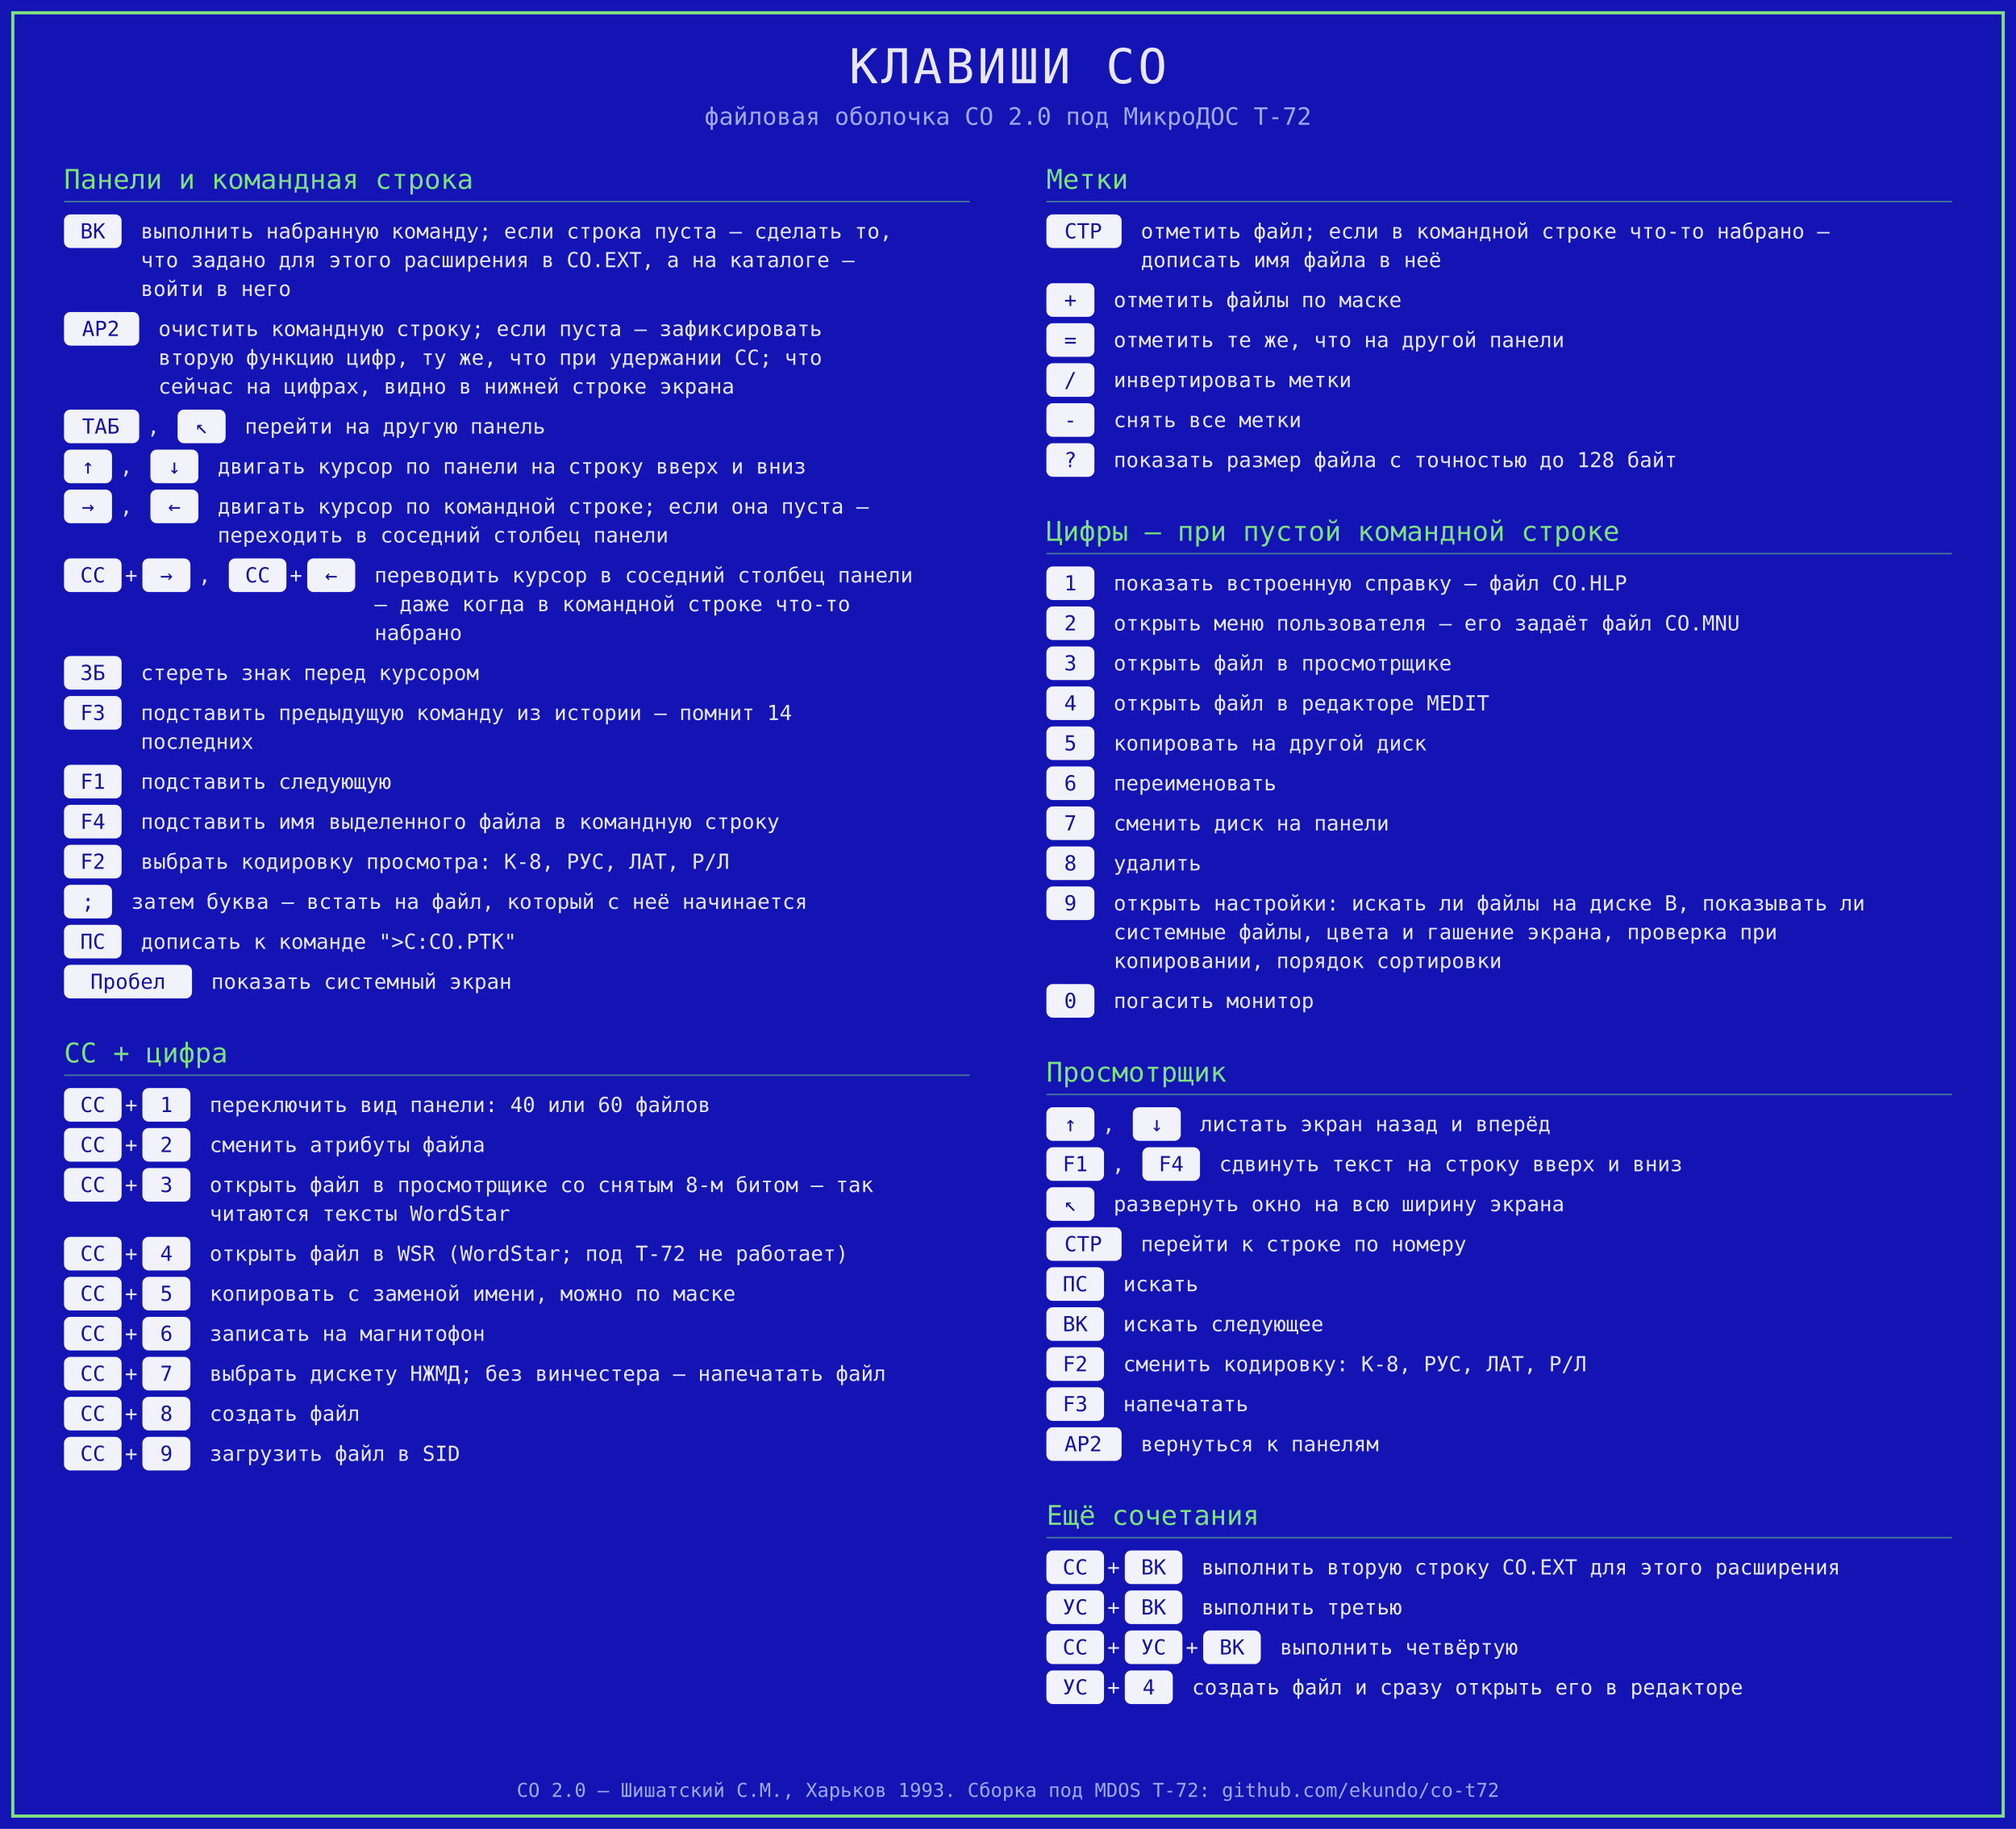
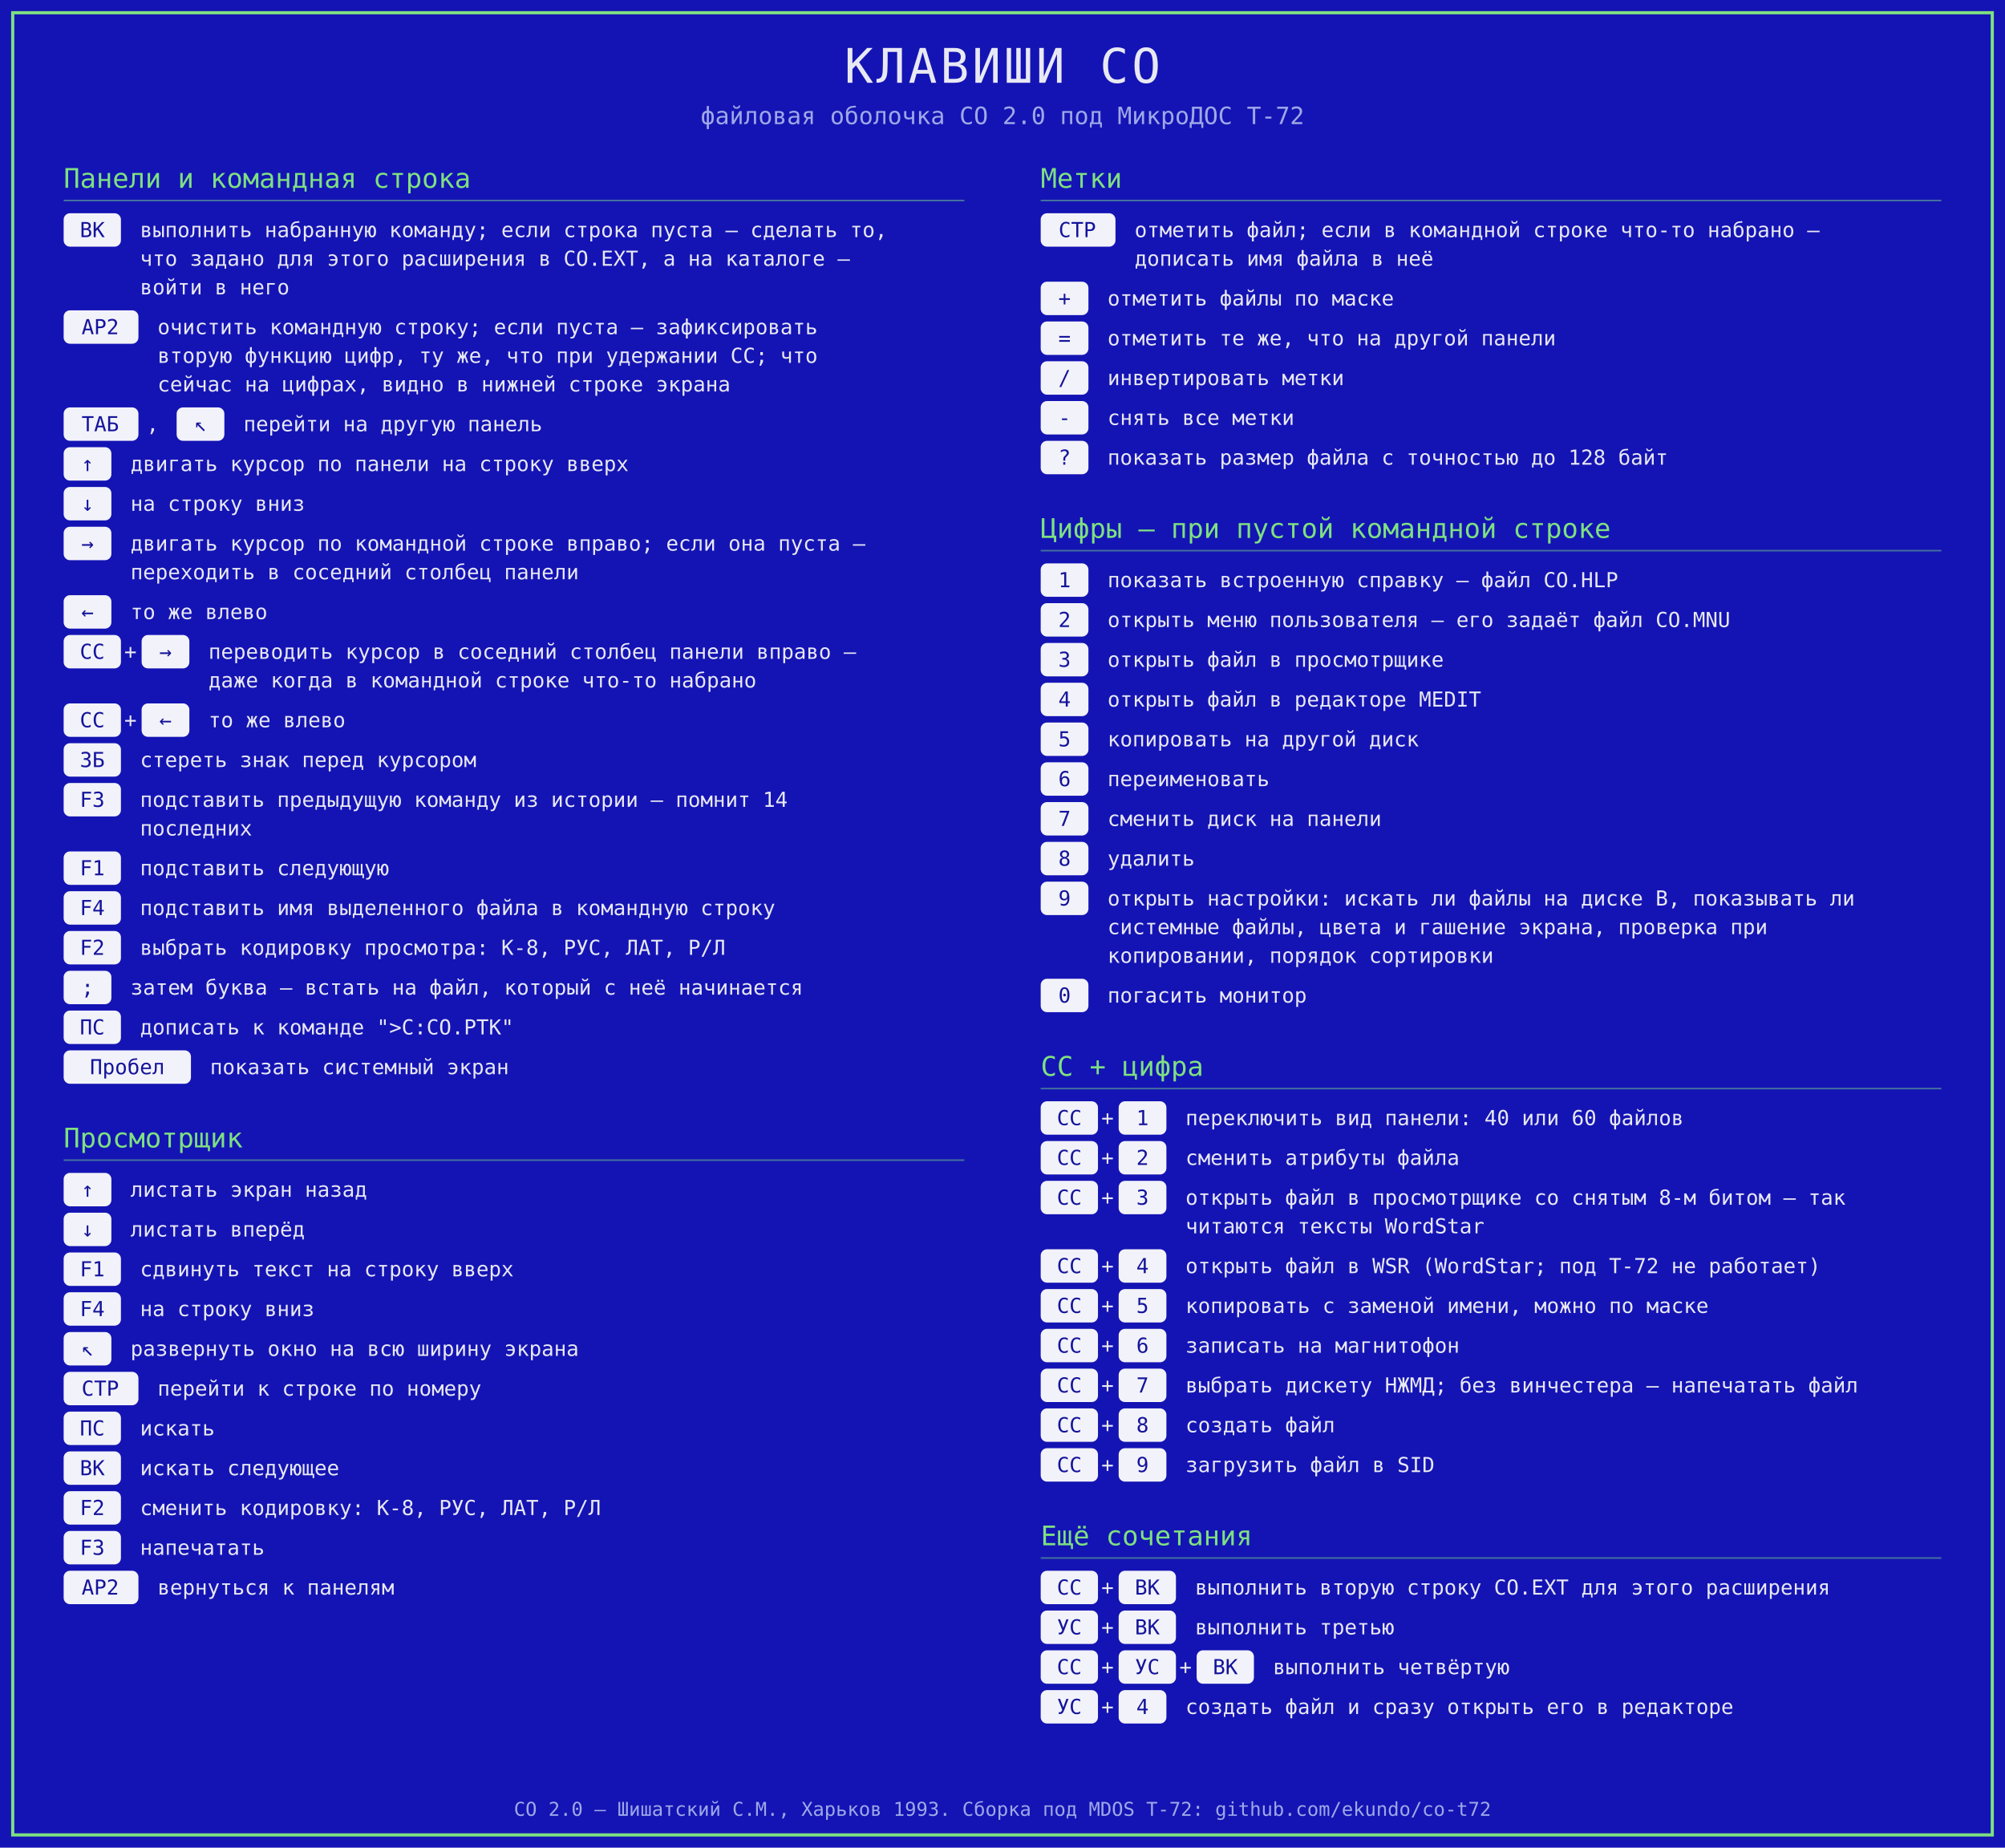
- <svg xmlns="http://www.w3.org/2000/svg" viewBox="0 0 1260 1143" width="1260" height="1143" font-family="Menlo, Consolas, &quot;DejaVu Sans Mono&quot;, monospace">
-   <rect width="1260" height="1143" fill="#1414b4" />
-   <rect x="8" y="8" width="1244" height="1127" fill="none" stroke="#7ee081" stroke-width="2" />
+ <svg xmlns="http://www.w3.org/2000/svg" viewBox="0 0 1260 1161" width="1260" height="1161" font-family="Menlo, Consolas, &quot;DejaVu Sans Mono&quot;, monospace">
+   <rect width="1260" height="1161" fill="#1414b4" />
+   <rect x="8" y="8" width="1244" height="1145" fill="none" stroke="#7ee081" stroke-width="2" />
  <text x="630" y="52" fill="#e8e8f4" font-size="30" text-anchor="middle" letter-spacing="2">КЛАВИШИ CO</text>
  <text x="630" y="78" fill="#9fa8e8" font-size="15" text-anchor="middle">файловая оболочка CO 2.0 под МикроДОС T-72</text>
  <text x="40" y="118" fill="#7ee081" font-size="17">Панели и командная строка</text>
  <line x1="40" y1="126" x2="606" y2="126" stroke="#7ee081" stroke-width="1" opacity="0.45" />
  <rect x="40" y="134" width="36" height="21" rx="4" fill="#f2f2fa" />
  <text x="58" y="149" fill="#14149b" font-size="13" text-anchor="middle">ВК</text>
  <text x="88" y="149" fill="#e8e8f4" font-size="13">выполнить набранную команду; если строка пуста — сделать то,</text>
  <text x="88" y="167" fill="#e8e8f4" font-size="13">что задано для этого расширения в CO.EXT, а на каталоге —</text>
  <text x="88" y="185" fill="#e8e8f4" font-size="13">войти в него</text>
  <rect x="40" y="195" width="47" height="21" rx="4" fill="#f2f2fa" />
  <text x="63" y="210" fill="#14149b" font-size="13" text-anchor="middle">АР2</text>
  <text x="99" y="210" fill="#e8e8f4" font-size="13">очистить командную строку; если пуста — зафиксировать</text>
  <text x="99" y="228" fill="#e8e8f4" font-size="13">вторую функцию цифр, ту же, что при удержании СС; что</text>
  <text x="99" y="246" fill="#e8e8f4" font-size="13">сейчас на цифрах, видно в нижней строке экрана</text>
  <rect x="40" y="256" width="47" height="21" rx="4" fill="#f2f2fa" />
  <text x="63" y="271" fill="#14149b" font-size="13" text-anchor="middle">ТАБ</text>
  <text x="92" y="271" fill="#e8e8f4" font-size="13">,</text>
  <rect x="111" y="256" width="30" height="21" rx="4" fill="#f2f2fa" />
  <text x="126" y="271" fill="#14149b" font-size="13" text-anchor="middle">↖</text>
  <text x="153" y="271" fill="#e8e8f4" font-size="13">перейти на другую панель</text>
  <rect x="40" y="281" width="30" height="21" rx="4" fill="#f2f2fa" />
  <text x="55" y="296" fill="#14149b" font-size="13" text-anchor="middle">↑</text>
-   <text x="75" y="296" fill="#e8e8f4" font-size="13">,</text>
-   <rect x="94" y="281" width="30" height="21" rx="4" fill="#f2f2fa" />
-   <text x="109" y="296" fill="#14149b" font-size="13" text-anchor="middle">↓</text>
-   <text x="136" y="296" fill="#e8e8f4" font-size="13">двигать курсор по панели на строку вверх и вниз</text>
+   <text x="82" y="296" fill="#e8e8f4" font-size="13">двигать курсор по панели на строку вверх</text>
  <rect x="40" y="306" width="30" height="21" rx="4" fill="#f2f2fa" />
-   <text x="55" y="321" fill="#14149b" font-size="13" text-anchor="middle">→</text>
-   <text x="75" y="321" fill="#e8e8f4" font-size="13">,</text>
-   <rect x="94" y="306" width="30" height="21" rx="4" fill="#f2f2fa" />
-   <text x="109" y="321" fill="#14149b" font-size="13" text-anchor="middle">←</text>
-   <text x="136" y="321" fill="#e8e8f4" font-size="13">двигать курсор по командной строке; если она пуста —</text>
-   <text x="136" y="339" fill="#e8e8f4" font-size="13">переходить в соседний столбец панели</text>
-   <rect x="40" y="349" width="36" height="21" rx="4" fill="#f2f2fa" />
-   <text x="58" y="364" fill="#14149b" font-size="13" text-anchor="middle">СС</text>
-   <text x="82" y="364" fill="#e8e8f4" font-size="13" text-anchor="middle">+</text>
-   <rect x="89" y="349" width="30" height="21" rx="4" fill="#f2f2fa" />
-   <text x="104" y="364" fill="#14149b" font-size="13" text-anchor="middle">→</text>
-   <text x="124" y="364" fill="#e8e8f4" font-size="13">,</text>
-   <rect x="143" y="349" width="36" height="21" rx="4" fill="#f2f2fa" />
-   <text x="161" y="364" fill="#14149b" font-size="13" text-anchor="middle">СС</text>
-   <text x="185" y="364" fill="#e8e8f4" font-size="13" text-anchor="middle">+</text>
-   <rect x="192" y="349" width="30" height="21" rx="4" fill="#f2f2fa" />
-   <text x="207" y="364" fill="#14149b" font-size="13" text-anchor="middle">←</text>
-   <text x="234" y="364" fill="#e8e8f4" font-size="13">переводить курсор в соседний столбец панели</text>
-   <text x="234" y="382" fill="#e8e8f4" font-size="13">— даже когда в командной строке что-то</text>
-   <text x="234" y="400" fill="#e8e8f4" font-size="13">набрано</text>
-   <rect x="40" y="410" width="36" height="21" rx="4" fill="#f2f2fa" />
-   <text x="58" y="425" fill="#14149b" font-size="13" text-anchor="middle">ЗБ</text>
-   <text x="88" y="425" fill="#e8e8f4" font-size="13">стереть знак перед курсором</text>
-   <rect x="40" y="435" width="36" height="21" rx="4" fill="#f2f2fa" />
-   <text x="58" y="450" fill="#14149b" font-size="13" text-anchor="middle">F3</text>
-   <text x="88" y="450" fill="#e8e8f4" font-size="13">подставить предыдущую команду из истории — помнит 14</text>
-   <text x="88" y="468" fill="#e8e8f4" font-size="13">последних</text>
-   <rect x="40" y="478" width="36" height="21" rx="4" fill="#f2f2fa" />
-   <text x="58" y="493" fill="#14149b" font-size="13" text-anchor="middle">F1</text>
-   <text x="88" y="493" fill="#e8e8f4" font-size="13">подставить следующую</text>
-   <rect x="40" y="503" width="36" height="21" rx="4" fill="#f2f2fa" />
-   <text x="58" y="518" fill="#14149b" font-size="13" text-anchor="middle">F4</text>
-   <text x="88" y="518" fill="#e8e8f4" font-size="13">подставить имя выделенного файла в командную строку</text>
-   <rect x="40" y="528" width="36" height="21" rx="4" fill="#f2f2fa" />
-   <text x="58" y="543" fill="#14149b" font-size="13" text-anchor="middle">F2</text>
-   <text x="88" y="543" fill="#e8e8f4" font-size="13">выбрать кодировку просмотра: К-8, РУС, ЛАТ, Р/Л</text>
-   <rect x="40" y="553" width="30" height="21" rx="4" fill="#f2f2fa" />
-   <text x="55" y="568" fill="#14149b" font-size="13" text-anchor="middle">;</text>
-   <text x="82" y="568" fill="#e8e8f4" font-size="13">затем буква — встать на файл, который с неё начинается</text>
-   <rect x="40" y="578" width="36" height="21" rx="4" fill="#f2f2fa" />
-   <text x="58" y="593" fill="#14149b" font-size="13" text-anchor="middle">ПС</text>
-   <text x="88" y="593" fill="#e8e8f4" font-size="13">дописать к команде "&gt;C:CO.PTK"</text>
-   <rect x="40" y="603" width="80" height="21" rx="4" fill="#f2f2fa" />
-   <text x="80" y="618" fill="#14149b" font-size="13" text-anchor="middle">Пробел</text>
-   <text x="132" y="618" fill="#e8e8f4" font-size="13">показать системный экран</text>
-   <text x="40" y="664" fill="#7ee081" font-size="17">СС + цифра</text>
-   <line x1="40" y1="672" x2="606" y2="672" stroke="#7ee081" stroke-width="1" opacity="0.45" />
-   <rect x="40" y="680" width="36" height="21" rx="4" fill="#f2f2fa" />
-   <text x="58" y="695" fill="#14149b" font-size="13" text-anchor="middle">СС</text>
-   <text x="82" y="695" fill="#e8e8f4" font-size="13" text-anchor="middle">+</text>
-   <rect x="89" y="680" width="30" height="21" rx="4" fill="#f2f2fa" />
-   <text x="104" y="695" fill="#14149b" font-size="13" text-anchor="middle">1</text>
-   <text x="131" y="695" fill="#e8e8f4" font-size="13">переключить вид панели: 40 или 60 файлов</text>
-   <rect x="40" y="705" width="36" height="21" rx="4" fill="#f2f2fa" />
-   <text x="58" y="720" fill="#14149b" font-size="13" text-anchor="middle">СС</text>
-   <text x="82" y="720" fill="#e8e8f4" font-size="13" text-anchor="middle">+</text>
-   <rect x="89" y="705" width="30" height="21" rx="4" fill="#f2f2fa" />
-   <text x="104" y="720" fill="#14149b" font-size="13" text-anchor="middle">2</text>
-   <text x="131" y="720" fill="#e8e8f4" font-size="13">сменить атрибуты файла</text>
-   <rect x="40" y="730" width="36" height="21" rx="4" fill="#f2f2fa" />
-   <text x="58" y="745" fill="#14149b" font-size="13" text-anchor="middle">СС</text>
-   <text x="82" y="745" fill="#e8e8f4" font-size="13" text-anchor="middle">+</text>
-   <rect x="89" y="730" width="30" height="21" rx="4" fill="#f2f2fa" />
-   <text x="104" y="745" fill="#14149b" font-size="13" text-anchor="middle">3</text>
-   <text x="131" y="745" fill="#e8e8f4" font-size="13">открыть файл в просмотрщике со снятым 8-м битом — так</text>
-   <text x="131" y="763" fill="#e8e8f4" font-size="13">читаются тексты WordStar</text>
-   <rect x="40" y="773" width="36" height="21" rx="4" fill="#f2f2fa" />
-   <text x="58" y="788" fill="#14149b" font-size="13" text-anchor="middle">СС</text>
-   <text x="82" y="788" fill="#e8e8f4" font-size="13" text-anchor="middle">+</text>
-   <rect x="89" y="773" width="30" height="21" rx="4" fill="#f2f2fa" />
-   <text x="104" y="788" fill="#14149b" font-size="13" text-anchor="middle">4</text>
-   <text x="131" y="788" fill="#e8e8f4" font-size="13">открыть файл в WSR (WordStar; под T-72 не работает)</text>
-   <rect x="40" y="798" width="36" height="21" rx="4" fill="#f2f2fa" />
-   <text x="58" y="813" fill="#14149b" font-size="13" text-anchor="middle">СС</text>
-   <text x="82" y="813" fill="#e8e8f4" font-size="13" text-anchor="middle">+</text>
-   <rect x="89" y="798" width="30" height="21" rx="4" fill="#f2f2fa" />
-   <text x="104" y="813" fill="#14149b" font-size="13" text-anchor="middle">5</text>
-   <text x="131" y="813" fill="#e8e8f4" font-size="13">копировать с заменой имени, можно по маске</text>
-   <rect x="40" y="823" width="36" height="21" rx="4" fill="#f2f2fa" />
-   <text x="58" y="838" fill="#14149b" font-size="13" text-anchor="middle">СС</text>
-   <text x="82" y="838" fill="#e8e8f4" font-size="13" text-anchor="middle">+</text>
-   <rect x="89" y="823" width="30" height="21" rx="4" fill="#f2f2fa" />
-   <text x="104" y="838" fill="#14149b" font-size="13" text-anchor="middle">6</text>
-   <text x="131" y="838" fill="#e8e8f4" font-size="13">записать на магнитофон</text>
-   <rect x="40" y="848" width="36" height="21" rx="4" fill="#f2f2fa" />
-   <text x="58" y="863" fill="#14149b" font-size="13" text-anchor="middle">СС</text>
-   <text x="82" y="863" fill="#e8e8f4" font-size="13" text-anchor="middle">+</text>
-   <rect x="89" y="848" width="30" height="21" rx="4" fill="#f2f2fa" />
-   <text x="104" y="863" fill="#14149b" font-size="13" text-anchor="middle">7</text>
-   <text x="131" y="863" fill="#e8e8f4" font-size="13">выбрать дискету НЖМД; без винчестера — напечатать файл</text>
-   <rect x="40" y="873" width="36" height="21" rx="4" fill="#f2f2fa" />
-   <text x="58" y="888" fill="#14149b" font-size="13" text-anchor="middle">СС</text>
-   <text x="82" y="888" fill="#e8e8f4" font-size="13" text-anchor="middle">+</text>
-   <rect x="89" y="873" width="30" height="21" rx="4" fill="#f2f2fa" />
-   <text x="104" y="888" fill="#14149b" font-size="13" text-anchor="middle">8</text>
-   <text x="131" y="888" fill="#e8e8f4" font-size="13">создать файл</text>
-   <rect x="40" y="898" width="36" height="21" rx="4" fill="#f2f2fa" />
-   <text x="58" y="913" fill="#14149b" font-size="13" text-anchor="middle">СС</text>
-   <text x="82" y="913" fill="#e8e8f4" font-size="13" text-anchor="middle">+</text>
-   <rect x="89" y="898" width="30" height="21" rx="4" fill="#f2f2fa" />
-   <text x="104" y="913" fill="#14149b" font-size="13" text-anchor="middle">9</text>
-   <text x="131" y="913" fill="#e8e8f4" font-size="13">загрузить файл в SID</text>
+   <text x="55" y="321" fill="#14149b" font-size="13" text-anchor="middle">↓</text>
+   <text x="82" y="321" fill="#e8e8f4" font-size="13">на строку вниз</text>
+   <rect x="40" y="331" width="30" height="21" rx="4" fill="#f2f2fa" />
+   <text x="55" y="346" fill="#14149b" font-size="13" text-anchor="middle">→</text>
+   <text x="82" y="346" fill="#e8e8f4" font-size="13">двигать курсор по командной строке вправо; если она пуста —</text>
+   <text x="82" y="364" fill="#e8e8f4" font-size="13">переходить в соседний столбец панели</text>
+   <rect x="40" y="374" width="30" height="21" rx="4" fill="#f2f2fa" />
+   <text x="55" y="389" fill="#14149b" font-size="13" text-anchor="middle">←</text>
+   <text x="82" y="389" fill="#e8e8f4" font-size="13">то же влево</text>
+   <rect x="40" y="399" width="36" height="21" rx="4" fill="#f2f2fa" />
+   <text x="58" y="414" fill="#14149b" font-size="13" text-anchor="middle">СС</text>
+   <text x="82" y="414" fill="#e8e8f4" font-size="13" text-anchor="middle">+</text>
+   <rect x="89" y="399" width="30" height="21" rx="4" fill="#f2f2fa" />
+   <text x="104" y="414" fill="#14149b" font-size="13" text-anchor="middle">→</text>
+   <text x="131" y="414" fill="#e8e8f4" font-size="13">переводить курсор в соседний столбец панели вправо —</text>
+   <text x="131" y="432" fill="#e8e8f4" font-size="13">даже когда в командной строке что-то набрано</text>
+   <rect x="40" y="442" width="36" height="21" rx="4" fill="#f2f2fa" />
+   <text x="58" y="457" fill="#14149b" font-size="13" text-anchor="middle">СС</text>
+   <text x="82" y="457" fill="#e8e8f4" font-size="13" text-anchor="middle">+</text>
+   <rect x="89" y="442" width="30" height="21" rx="4" fill="#f2f2fa" />
+   <text x="104" y="457" fill="#14149b" font-size="13" text-anchor="middle">←</text>
+   <text x="131" y="457" fill="#e8e8f4" font-size="13">то же влево</text>
+   <rect x="40" y="467" width="36" height="21" rx="4" fill="#f2f2fa" />
+   <text x="58" y="482" fill="#14149b" font-size="13" text-anchor="middle">ЗБ</text>
+   <text x="88" y="482" fill="#e8e8f4" font-size="13">стереть знак перед курсором</text>
+   <rect x="40" y="492" width="36" height="21" rx="4" fill="#f2f2fa" />
+   <text x="58" y="507" fill="#14149b" font-size="13" text-anchor="middle">F3</text>
+   <text x="88" y="507" fill="#e8e8f4" font-size="13">подставить предыдущую команду из истории — помнит 14</text>
+   <text x="88" y="525" fill="#e8e8f4" font-size="13">последних</text>
+   <rect x="40" y="535" width="36" height="21" rx="4" fill="#f2f2fa" />
+   <text x="58" y="550" fill="#14149b" font-size="13" text-anchor="middle">F1</text>
+   <text x="88" y="550" fill="#e8e8f4" font-size="13">подставить следующую</text>
+   <rect x="40" y="560" width="36" height="21" rx="4" fill="#f2f2fa" />
+   <text x="58" y="575" fill="#14149b" font-size="13" text-anchor="middle">F4</text>
+   <text x="88" y="575" fill="#e8e8f4" font-size="13">подставить имя выделенного файла в командную строку</text>
+   <rect x="40" y="585" width="36" height="21" rx="4" fill="#f2f2fa" />
+   <text x="58" y="600" fill="#14149b" font-size="13" text-anchor="middle">F2</text>
+   <text x="88" y="600" fill="#e8e8f4" font-size="13">выбрать кодировку просмотра: К-8, РУС, ЛАТ, Р/Л</text>
+   <rect x="40" y="610" width="30" height="21" rx="4" fill="#f2f2fa" />
+   <text x="55" y="625" fill="#14149b" font-size="13" text-anchor="middle">;</text>
+   <text x="82" y="625" fill="#e8e8f4" font-size="13">затем буква — встать на файл, который с неё начинается</text>
+   <rect x="40" y="635" width="36" height="21" rx="4" fill="#f2f2fa" />
+   <text x="58" y="650" fill="#14149b" font-size="13" text-anchor="middle">ПС</text>
+   <text x="88" y="650" fill="#e8e8f4" font-size="13">дописать к команде "&gt;C:CO.PTK"</text>
+   <rect x="40" y="660" width="80" height="21" rx="4" fill="#f2f2fa" />
+   <text x="80" y="675" fill="#14149b" font-size="13" text-anchor="middle">Пробел</text>
+   <text x="132" y="675" fill="#e8e8f4" font-size="13">показать системный экран</text>
+   <text x="40" y="721" fill="#7ee081" font-size="17">Просмотрщик</text>
+   <line x1="40" y1="729" x2="606" y2="729" stroke="#7ee081" stroke-width="1" opacity="0.45" />
+   <rect x="40" y="737" width="30" height="21" rx="4" fill="#f2f2fa" />
+   <text x="55" y="752" fill="#14149b" font-size="13" text-anchor="middle">↑</text>
+   <text x="82" y="752" fill="#e8e8f4" font-size="13">листать экран назад</text>
+   <rect x="40" y="762" width="30" height="21" rx="4" fill="#f2f2fa" />
+   <text x="55" y="777" fill="#14149b" font-size="13" text-anchor="middle">↓</text>
+   <text x="82" y="777" fill="#e8e8f4" font-size="13">листать вперёд</text>
+   <rect x="40" y="787" width="36" height="21" rx="4" fill="#f2f2fa" />
+   <text x="58" y="802" fill="#14149b" font-size="13" text-anchor="middle">F1</text>
+   <text x="88" y="802" fill="#e8e8f4" font-size="13">сдвинуть текст на строку вверх</text>
+   <rect x="40" y="812" width="36" height="21" rx="4" fill="#f2f2fa" />
+   <text x="58" y="827" fill="#14149b" font-size="13" text-anchor="middle">F4</text>
+   <text x="88" y="827" fill="#e8e8f4" font-size="13">на строку вниз</text>
+   <rect x="40" y="837" width="30" height="21" rx="4" fill="#f2f2fa" />
+   <text x="55" y="852" fill="#14149b" font-size="13" text-anchor="middle">↖</text>
+   <text x="82" y="852" fill="#e8e8f4" font-size="13">развернуть окно на всю ширину экрана</text>
+   <rect x="40" y="862" width="47" height="21" rx="4" fill="#f2f2fa" />
+   <text x="63" y="877" fill="#14149b" font-size="13" text-anchor="middle">СТР</text>
+   <text x="99" y="877" fill="#e8e8f4" font-size="13">перейти к строке по номеру</text>
+   <rect x="40" y="887" width="36" height="21" rx="4" fill="#f2f2fa" />
+   <text x="58" y="902" fill="#14149b" font-size="13" text-anchor="middle">ПС</text>
+   <text x="88" y="902" fill="#e8e8f4" font-size="13">искать</text>
+   <rect x="40" y="912" width="36" height="21" rx="4" fill="#f2f2fa" />
+   <text x="58" y="927" fill="#14149b" font-size="13" text-anchor="middle">ВК</text>
+   <text x="88" y="927" fill="#e8e8f4" font-size="13">искать следующее</text>
+   <rect x="40" y="937" width="36" height="21" rx="4" fill="#f2f2fa" />
+   <text x="58" y="952" fill="#14149b" font-size="13" text-anchor="middle">F2</text>
+   <text x="88" y="952" fill="#e8e8f4" font-size="13">сменить кодировку: К-8, РУС, ЛАТ, Р/Л</text>
+   <rect x="40" y="962" width="36" height="21" rx="4" fill="#f2f2fa" />
+   <text x="58" y="977" fill="#14149b" font-size="13" text-anchor="middle">F3</text>
+   <text x="88" y="977" fill="#e8e8f4" font-size="13">напечатать</text>
+   <rect x="40" y="987" width="47" height="21" rx="4" fill="#f2f2fa" />
+   <text x="63" y="1002" fill="#14149b" font-size="13" text-anchor="middle">АР2</text>
+   <text x="99" y="1002" fill="#e8e8f4" font-size="13">вернуться к панелям</text>
  <text x="654" y="118" fill="#7ee081" font-size="17">Метки</text>
  <line x1="654" y1="126" x2="1220" y2="126" stroke="#7ee081" stroke-width="1" opacity="0.45" />
  <rect x="654" y="134" width="47" height="21" rx="4" fill="#f2f2fa" />
  <text x="677" y="149" fill="#14149b" font-size="13" text-anchor="middle">СТР</text>
  <text x="713" y="149" fill="#e8e8f4" font-size="13">отметить файл; если в командной строке что-то набрано —</text>
  <text x="713" y="167" fill="#e8e8f4" font-size="13">дописать имя файла в неё</text>
  <rect x="654" y="177" width="30" height="21" rx="4" fill="#f2f2fa" />
  <text x="669" y="192" fill="#14149b" font-size="13" text-anchor="middle">+</text>
  <text x="696" y="192" fill="#e8e8f4" font-size="13">отметить файлы по маске</text>
  <rect x="654" y="202" width="30" height="21" rx="4" fill="#f2f2fa" />
  <text x="669" y="217" fill="#14149b" font-size="13" text-anchor="middle">=</text>
  <text x="696" y="217" fill="#e8e8f4" font-size="13">отметить те же, что на другой панели</text>
  <rect x="654" y="227" width="30" height="21" rx="4" fill="#f2f2fa" />
  <text x="669" y="242" fill="#14149b" font-size="13" text-anchor="middle">/</text>
  <text x="696" y="242" fill="#e8e8f4" font-size="13">инвертировать метки</text>
  <rect x="654" y="252" width="30" height="21" rx="4" fill="#f2f2fa" />
  <text x="669" y="267" fill="#14149b" font-size="13" text-anchor="middle">-</text>
  <text x="696" y="267" fill="#e8e8f4" font-size="13">снять все метки</text>
  <rect x="654" y="277" width="30" height="21" rx="4" fill="#f2f2fa" />
  <text x="669" y="292" fill="#14149b" font-size="13" text-anchor="middle">?</text>
  <text x="696" y="292" fill="#e8e8f4" font-size="13">показать размер файла с точностью до 128 байт</text>
  <text x="654" y="338" fill="#7ee081" font-size="17">Цифры — при пустой командной строке</text>
  <line x1="654" y1="346" x2="1220" y2="346" stroke="#7ee081" stroke-width="1" opacity="0.45" />
  <rect x="654" y="354" width="30" height="21" rx="4" fill="#f2f2fa" />
  <text x="669" y="369" fill="#14149b" font-size="13" text-anchor="middle">1</text>
  <text x="696" y="369" fill="#e8e8f4" font-size="13">показать встроенную справку — файл CO.HLP</text>
  <rect x="654" y="379" width="30" height="21" rx="4" fill="#f2f2fa" />
  <text x="669" y="394" fill="#14149b" font-size="13" text-anchor="middle">2</text>
  <text x="696" y="394" fill="#e8e8f4" font-size="13">открыть меню пользователя — его задаёт файл CO.MNU</text>
  <rect x="654" y="404" width="30" height="21" rx="4" fill="#f2f2fa" />
  <text x="669" y="419" fill="#14149b" font-size="13" text-anchor="middle">3</text>
  <text x="696" y="419" fill="#e8e8f4" font-size="13">открыть файл в просмотрщике</text>
  <rect x="654" y="429" width="30" height="21" rx="4" fill="#f2f2fa" />
  <text x="669" y="444" fill="#14149b" font-size="13" text-anchor="middle">4</text>
  <text x="696" y="444" fill="#e8e8f4" font-size="13">открыть файл в редакторе MEDIT</text>
  <rect x="654" y="454" width="30" height="21" rx="4" fill="#f2f2fa" />
  <text x="669" y="469" fill="#14149b" font-size="13" text-anchor="middle">5</text>
  <text x="696" y="469" fill="#e8e8f4" font-size="13">копировать на другой диск</text>
  <rect x="654" y="479" width="30" height="21" rx="4" fill="#f2f2fa" />
  <text x="669" y="494" fill="#14149b" font-size="13" text-anchor="middle">6</text>
  <text x="696" y="494" fill="#e8e8f4" font-size="13">переименовать</text>
  <rect x="654" y="504" width="30" height="21" rx="4" fill="#f2f2fa" />
  <text x="669" y="519" fill="#14149b" font-size="13" text-anchor="middle">7</text>
  <text x="696" y="519" fill="#e8e8f4" font-size="13">сменить диск на панели</text>
  <rect x="654" y="529" width="30" height="21" rx="4" fill="#f2f2fa" />
  <text x="669" y="544" fill="#14149b" font-size="13" text-anchor="middle">8</text>
  <text x="696" y="544" fill="#e8e8f4" font-size="13">удалить</text>
  <rect x="654" y="554" width="30" height="21" rx="4" fill="#f2f2fa" />
  <text x="669" y="569" fill="#14149b" font-size="13" text-anchor="middle">9</text>
  <text x="696" y="569" fill="#e8e8f4" font-size="13">открыть настройки: искать ли файлы на диске B, показывать ли</text>
  <text x="696" y="587" fill="#e8e8f4" font-size="13">системные файлы, цвета и гашение экрана, проверка при</text>
  <text x="696" y="605" fill="#e8e8f4" font-size="13">копировании, порядок сортировки</text>
  <rect x="654" y="615" width="30" height="21" rx="4" fill="#f2f2fa" />
  <text x="669" y="630" fill="#14149b" font-size="13" text-anchor="middle">0</text>
  <text x="696" y="630" fill="#e8e8f4" font-size="13">погасить монитор</text>
-   <text x="654" y="676" fill="#7ee081" font-size="17">Просмотрщик</text>
+   <text x="654" y="676" fill="#7ee081" font-size="17">СС + цифра</text>
  <line x1="654" y1="684" x2="1220" y2="684" stroke="#7ee081" stroke-width="1" opacity="0.45" />
-   <rect x="654" y="692" width="30" height="21" rx="4" fill="#f2f2fa" />
-   <text x="669" y="707" fill="#14149b" font-size="13" text-anchor="middle">↑</text>
-   <text x="689" y="707" fill="#e8e8f4" font-size="13">,</text>
-   <rect x="708" y="692" width="30" height="21" rx="4" fill="#f2f2fa" />
-   <text x="723" y="707" fill="#14149b" font-size="13" text-anchor="middle">↓</text>
-   <text x="750" y="707" fill="#e8e8f4" font-size="13">листать экран назад и вперёд</text>
+   <rect x="654" y="692" width="36" height="21" rx="4" fill="#f2f2fa" />
+   <text x="672" y="707" fill="#14149b" font-size="13" text-anchor="middle">СС</text>
+   <text x="696" y="707" fill="#e8e8f4" font-size="13" text-anchor="middle">+</text>
+   <rect x="703" y="692" width="30" height="21" rx="4" fill="#f2f2fa" />
+   <text x="718" y="707" fill="#14149b" font-size="13" text-anchor="middle">1</text>
+   <text x="745" y="707" fill="#e8e8f4" font-size="13">переключить вид панели: 40 или 60 файлов</text>
  <rect x="654" y="717" width="36" height="21" rx="4" fill="#f2f2fa" />
-   <text x="672" y="732" fill="#14149b" font-size="13" text-anchor="middle">F1</text>
-   <text x="695" y="732" fill="#e8e8f4" font-size="13">,</text>
-   <rect x="714" y="717" width="36" height="21" rx="4" fill="#f2f2fa" />
-   <text x="732" y="732" fill="#14149b" font-size="13" text-anchor="middle">F4</text>
-   <text x="762" y="732" fill="#e8e8f4" font-size="13">сдвинуть текст на строку вверх и вниз</text>
-   <rect x="654" y="742" width="30" height="21" rx="4" fill="#f2f2fa" />
-   <text x="669" y="757" fill="#14149b" font-size="13" text-anchor="middle">↖</text>
-   <text x="696" y="757" fill="#e8e8f4" font-size="13">развернуть окно на всю ширину экрана</text>
-   <rect x="654" y="767" width="47" height="21" rx="4" fill="#f2f2fa" />
-   <text x="677" y="782" fill="#14149b" font-size="13" text-anchor="middle">СТР</text>
-   <text x="713" y="782" fill="#e8e8f4" font-size="13">перейти к строке по номеру</text>
-   <rect x="654" y="792" width="36" height="21" rx="4" fill="#f2f2fa" />
-   <text x="672" y="807" fill="#14149b" font-size="13" text-anchor="middle">ПС</text>
-   <text x="702" y="807" fill="#e8e8f4" font-size="13">искать</text>
-   <rect x="654" y="817" width="36" height="21" rx="4" fill="#f2f2fa" />
-   <text x="672" y="832" fill="#14149b" font-size="13" text-anchor="middle">ВК</text>
-   <text x="702" y="832" fill="#e8e8f4" font-size="13">искать следующее</text>
-   <rect x="654" y="842" width="36" height="21" rx="4" fill="#f2f2fa" />
-   <text x="672" y="857" fill="#14149b" font-size="13" text-anchor="middle">F2</text>
-   <text x="702" y="857" fill="#e8e8f4" font-size="13">сменить кодировку: К-8, РУС, ЛАТ, Р/Л</text>
-   <rect x="654" y="867" width="36" height="21" rx="4" fill="#f2f2fa" />
-   <text x="672" y="882" fill="#14149b" font-size="13" text-anchor="middle">F3</text>
-   <text x="702" y="882" fill="#e8e8f4" font-size="13">напечатать</text>
-   <rect x="654" y="892" width="47" height="21" rx="4" fill="#f2f2fa" />
-   <text x="677" y="907" fill="#14149b" font-size="13" text-anchor="middle">АР2</text>
-   <text x="713" y="907" fill="#e8e8f4" font-size="13">вернуться к панелям</text>
-   <text x="654" y="953" fill="#7ee081" font-size="17">Ещё сочетания</text>
-   <line x1="654" y1="961" x2="1220" y2="961" stroke="#7ee081" stroke-width="1" opacity="0.45" />
-   <rect x="654" y="969" width="36" height="21" rx="4" fill="#f2f2fa" />
-   <text x="672" y="984" fill="#14149b" font-size="13" text-anchor="middle">СС</text>
-   <text x="696" y="984" fill="#e8e8f4" font-size="13" text-anchor="middle">+</text>
-   <rect x="703" y="969" width="36" height="21" rx="4" fill="#f2f2fa" />
-   <text x="721" y="984" fill="#14149b" font-size="13" text-anchor="middle">ВК</text>
-   <text x="751" y="984" fill="#e8e8f4" font-size="13">выполнить вторую строку CO.EXT для этого расширения</text>
-   <rect x="654" y="994" width="36" height="21" rx="4" fill="#f2f2fa" />
-   <text x="672" y="1009" fill="#14149b" font-size="13" text-anchor="middle">УС</text>
-   <text x="696" y="1009" fill="#e8e8f4" font-size="13" text-anchor="middle">+</text>
-   <rect x="703" y="994" width="36" height="21" rx="4" fill="#f2f2fa" />
-   <text x="721" y="1009" fill="#14149b" font-size="13" text-anchor="middle">ВК</text>
-   <text x="751" y="1009" fill="#e8e8f4" font-size="13">выполнить третью</text>
-   <rect x="654" y="1019" width="36" height="21" rx="4" fill="#f2f2fa" />
-   <text x="672" y="1034" fill="#14149b" font-size="13" text-anchor="middle">СС</text>
-   <text x="696" y="1034" fill="#e8e8f4" font-size="13" text-anchor="middle">+</text>
-   <rect x="703" y="1019" width="36" height="21" rx="4" fill="#f2f2fa" />
-   <text x="721" y="1034" fill="#14149b" font-size="13" text-anchor="middle">УС</text>
-   <text x="745" y="1034" fill="#e8e8f4" font-size="13" text-anchor="middle">+</text>
-   <rect x="752" y="1019" width="36" height="21" rx="4" fill="#f2f2fa" />
-   <text x="770" y="1034" fill="#14149b" font-size="13" text-anchor="middle">ВК</text>
-   <text x="800" y="1034" fill="#e8e8f4" font-size="13">выполнить четвёртую</text>
-   <rect x="654" y="1044" width="36" height="21" rx="4" fill="#f2f2fa" />
-   <text x="672" y="1059" fill="#14149b" font-size="13" text-anchor="middle">УС</text>
-   <text x="696" y="1059" fill="#e8e8f4" font-size="13" text-anchor="middle">+</text>
-   <rect x="703" y="1044" width="30" height="21" rx="4" fill="#f2f2fa" />
-   <text x="718" y="1059" fill="#14149b" font-size="13" text-anchor="middle">4</text>
-   <text x="745" y="1059" fill="#e8e8f4" font-size="13">создать файл и сразу открыть его в редакторе</text>
-   <text x="630" y="1123" fill="#9fa8e8" font-size="12" text-anchor="middle">CO 2.0 — Шишатский С.М., Харьков 1993. Сборка под MDOS T-72: github.com/ekundo/co-t72</text>
+   <text x="672" y="732" fill="#14149b" font-size="13" text-anchor="middle">СС</text>
+   <text x="696" y="732" fill="#e8e8f4" font-size="13" text-anchor="middle">+</text>
+   <rect x="703" y="717" width="30" height="21" rx="4" fill="#f2f2fa" />
+   <text x="718" y="732" fill="#14149b" font-size="13" text-anchor="middle">2</text>
+   <text x="745" y="732" fill="#e8e8f4" font-size="13">сменить атрибуты файла</text>
+   <rect x="654" y="742" width="36" height="21" rx="4" fill="#f2f2fa" />
+   <text x="672" y="757" fill="#14149b" font-size="13" text-anchor="middle">СС</text>
+   <text x="696" y="757" fill="#e8e8f4" font-size="13" text-anchor="middle">+</text>
+   <rect x="703" y="742" width="30" height="21" rx="4" fill="#f2f2fa" />
+   <text x="718" y="757" fill="#14149b" font-size="13" text-anchor="middle">3</text>
+   <text x="745" y="757" fill="#e8e8f4" font-size="13">открыть файл в просмотрщике со снятым 8-м битом — так</text>
+   <text x="745" y="775" fill="#e8e8f4" font-size="13">читаются тексты WordStar</text>
+   <rect x="654" y="785" width="36" height="21" rx="4" fill="#f2f2fa" />
+   <text x="672" y="800" fill="#14149b" font-size="13" text-anchor="middle">СС</text>
+   <text x="696" y="800" fill="#e8e8f4" font-size="13" text-anchor="middle">+</text>
+   <rect x="703" y="785" width="30" height="21" rx="4" fill="#f2f2fa" />
+   <text x="718" y="800" fill="#14149b" font-size="13" text-anchor="middle">4</text>
+   <text x="745" y="800" fill="#e8e8f4" font-size="13">открыть файл в WSR (WordStar; под T-72 не работает)</text>
+   <rect x="654" y="810" width="36" height="21" rx="4" fill="#f2f2fa" />
+   <text x="672" y="825" fill="#14149b" font-size="13" text-anchor="middle">СС</text>
+   <text x="696" y="825" fill="#e8e8f4" font-size="13" text-anchor="middle">+</text>
+   <rect x="703" y="810" width="30" height="21" rx="4" fill="#f2f2fa" />
+   <text x="718" y="825" fill="#14149b" font-size="13" text-anchor="middle">5</text>
+   <text x="745" y="825" fill="#e8e8f4" font-size="13">копировать с заменой имени, можно по маске</text>
+   <rect x="654" y="835" width="36" height="21" rx="4" fill="#f2f2fa" />
+   <text x="672" y="850" fill="#14149b" font-size="13" text-anchor="middle">СС</text>
+   <text x="696" y="850" fill="#e8e8f4" font-size="13" text-anchor="middle">+</text>
+   <rect x="703" y="835" width="30" height="21" rx="4" fill="#f2f2fa" />
+   <text x="718" y="850" fill="#14149b" font-size="13" text-anchor="middle">6</text>
+   <text x="745" y="850" fill="#e8e8f4" font-size="13">записать на магнитофон</text>
+   <rect x="654" y="860" width="36" height="21" rx="4" fill="#f2f2fa" />
+   <text x="672" y="875" fill="#14149b" font-size="13" text-anchor="middle">СС</text>
+   <text x="696" y="875" fill="#e8e8f4" font-size="13" text-anchor="middle">+</text>
+   <rect x="703" y="860" width="30" height="21" rx="4" fill="#f2f2fa" />
+   <text x="718" y="875" fill="#14149b" font-size="13" text-anchor="middle">7</text>
+   <text x="745" y="875" fill="#e8e8f4" font-size="13">выбрать дискету НЖМД; без винчестера — напечатать файл</text>
+   <rect x="654" y="885" width="36" height="21" rx="4" fill="#f2f2fa" />
+   <text x="672" y="900" fill="#14149b" font-size="13" text-anchor="middle">СС</text>
+   <text x="696" y="900" fill="#e8e8f4" font-size="13" text-anchor="middle">+</text>
+   <rect x="703" y="885" width="30" height="21" rx="4" fill="#f2f2fa" />
+   <text x="718" y="900" fill="#14149b" font-size="13" text-anchor="middle">8</text>
+   <text x="745" y="900" fill="#e8e8f4" font-size="13">создать файл</text>
+   <rect x="654" y="910" width="36" height="21" rx="4" fill="#f2f2fa" />
+   <text x="672" y="925" fill="#14149b" font-size="13" text-anchor="middle">СС</text>
+   <text x="696" y="925" fill="#e8e8f4" font-size="13" text-anchor="middle">+</text>
+   <rect x="703" y="910" width="30" height="21" rx="4" fill="#f2f2fa" />
+   <text x="718" y="925" fill="#14149b" font-size="13" text-anchor="middle">9</text>
+   <text x="745" y="925" fill="#e8e8f4" font-size="13">загрузить файл в SID</text>
+   <text x="654" y="971" fill="#7ee081" font-size="17">Ещё сочетания</text>
+   <line x1="654" y1="979" x2="1220" y2="979" stroke="#7ee081" stroke-width="1" opacity="0.45" />
+   <rect x="654" y="987" width="36" height="21" rx="4" fill="#f2f2fa" />
+   <text x="672" y="1002" fill="#14149b" font-size="13" text-anchor="middle">СС</text>
+   <text x="696" y="1002" fill="#e8e8f4" font-size="13" text-anchor="middle">+</text>
+   <rect x="703" y="987" width="36" height="21" rx="4" fill="#f2f2fa" />
+   <text x="721" y="1002" fill="#14149b" font-size="13" text-anchor="middle">ВК</text>
+   <text x="751" y="1002" fill="#e8e8f4" font-size="13">выполнить вторую строку CO.EXT для этого расширения</text>
+   <rect x="654" y="1012" width="36" height="21" rx="4" fill="#f2f2fa" />
+   <text x="672" y="1027" fill="#14149b" font-size="13" text-anchor="middle">УС</text>
+   <text x="696" y="1027" fill="#e8e8f4" font-size="13" text-anchor="middle">+</text>
+   <rect x="703" y="1012" width="36" height="21" rx="4" fill="#f2f2fa" />
+   <text x="721" y="1027" fill="#14149b" font-size="13" text-anchor="middle">ВК</text>
+   <text x="751" y="1027" fill="#e8e8f4" font-size="13">выполнить третью</text>
+   <rect x="654" y="1037" width="36" height="21" rx="4" fill="#f2f2fa" />
+   <text x="672" y="1052" fill="#14149b" font-size="13" text-anchor="middle">СС</text>
+   <text x="696" y="1052" fill="#e8e8f4" font-size="13" text-anchor="middle">+</text>
+   <rect x="703" y="1037" width="36" height="21" rx="4" fill="#f2f2fa" />
+   <text x="721" y="1052" fill="#14149b" font-size="13" text-anchor="middle">УС</text>
+   <text x="745" y="1052" fill="#e8e8f4" font-size="13" text-anchor="middle">+</text>
+   <rect x="752" y="1037" width="36" height="21" rx="4" fill="#f2f2fa" />
+   <text x="770" y="1052" fill="#14149b" font-size="13" text-anchor="middle">ВК</text>
+   <text x="800" y="1052" fill="#e8e8f4" font-size="13">выполнить четвёртую</text>
+   <rect x="654" y="1062" width="36" height="21" rx="4" fill="#f2f2fa" />
+   <text x="672" y="1077" fill="#14149b" font-size="13" text-anchor="middle">УС</text>
+   <text x="696" y="1077" fill="#e8e8f4" font-size="13" text-anchor="middle">+</text>
+   <rect x="703" y="1062" width="30" height="21" rx="4" fill="#f2f2fa" />
+   <text x="718" y="1077" fill="#14149b" font-size="13" text-anchor="middle">4</text>
+   <text x="745" y="1077" fill="#e8e8f4" font-size="13">создать файл и сразу открыть его в редакторе</text>
+   <text x="630" y="1141" fill="#9fa8e8" font-size="12" text-anchor="middle">CO 2.0 — Шишатский С.М., Харьков 1993. Сборка под MDOS T-72: github.com/ekundo/co-t72</text>
</svg>
